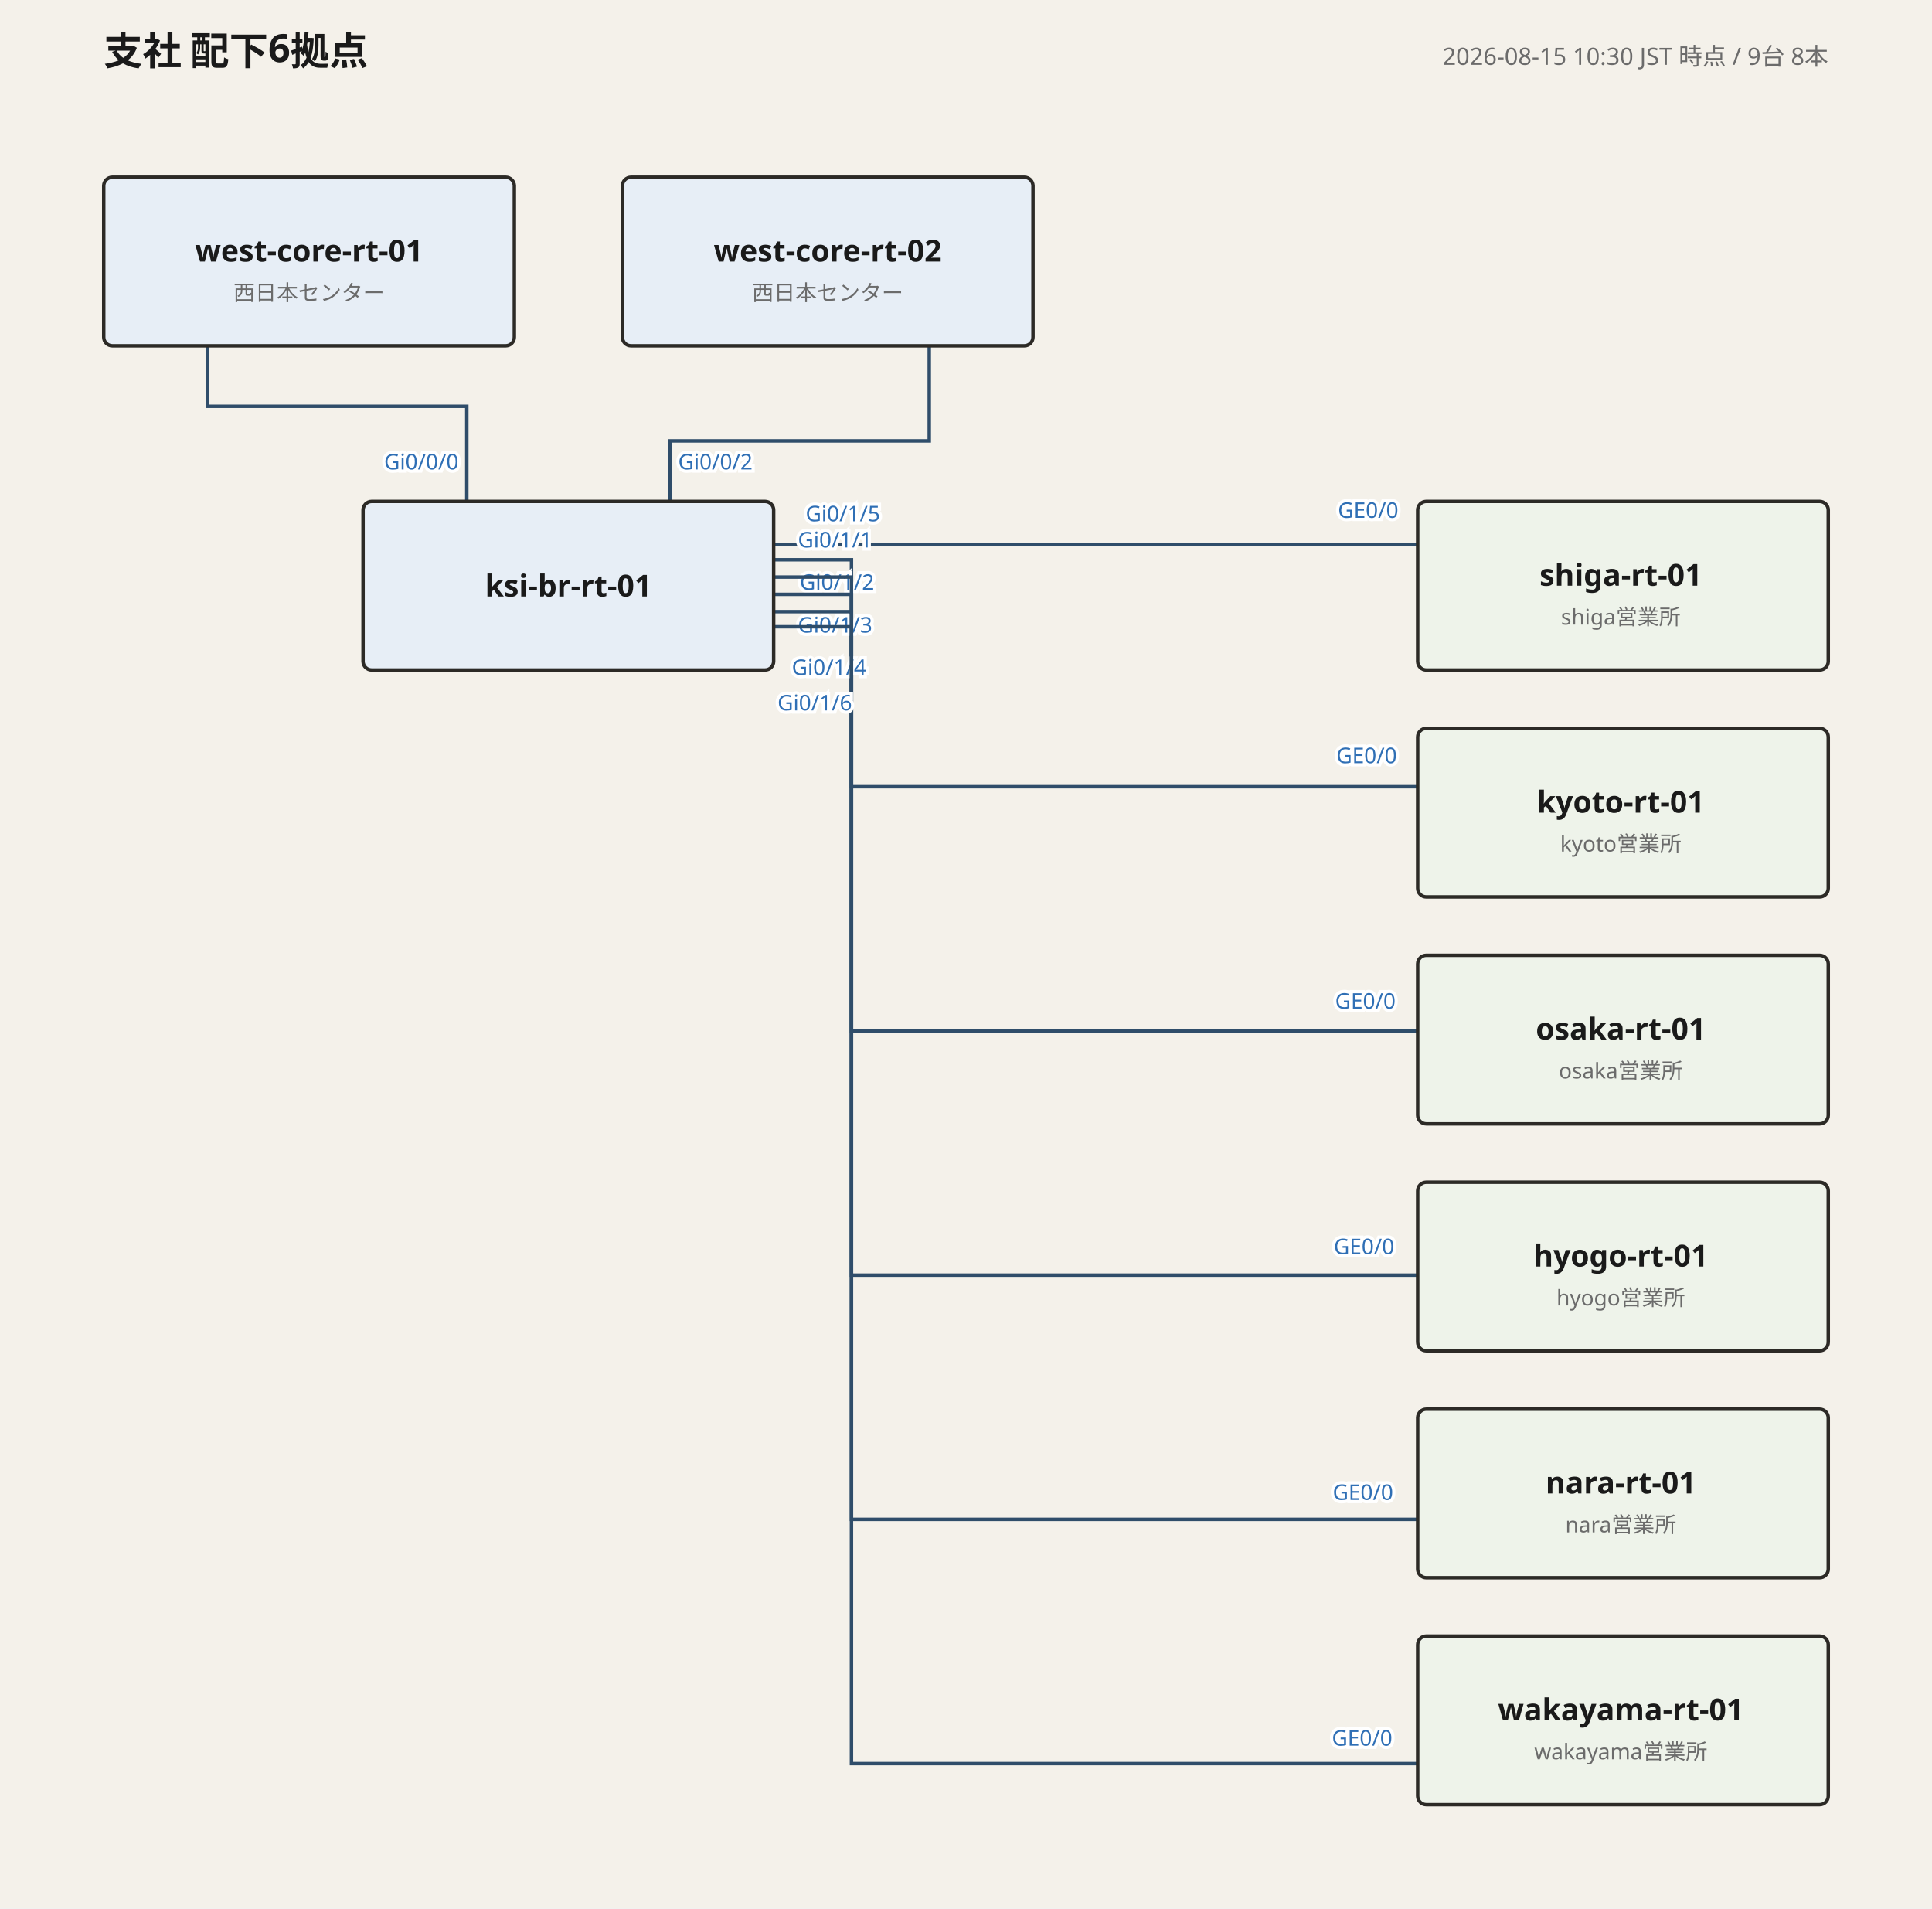
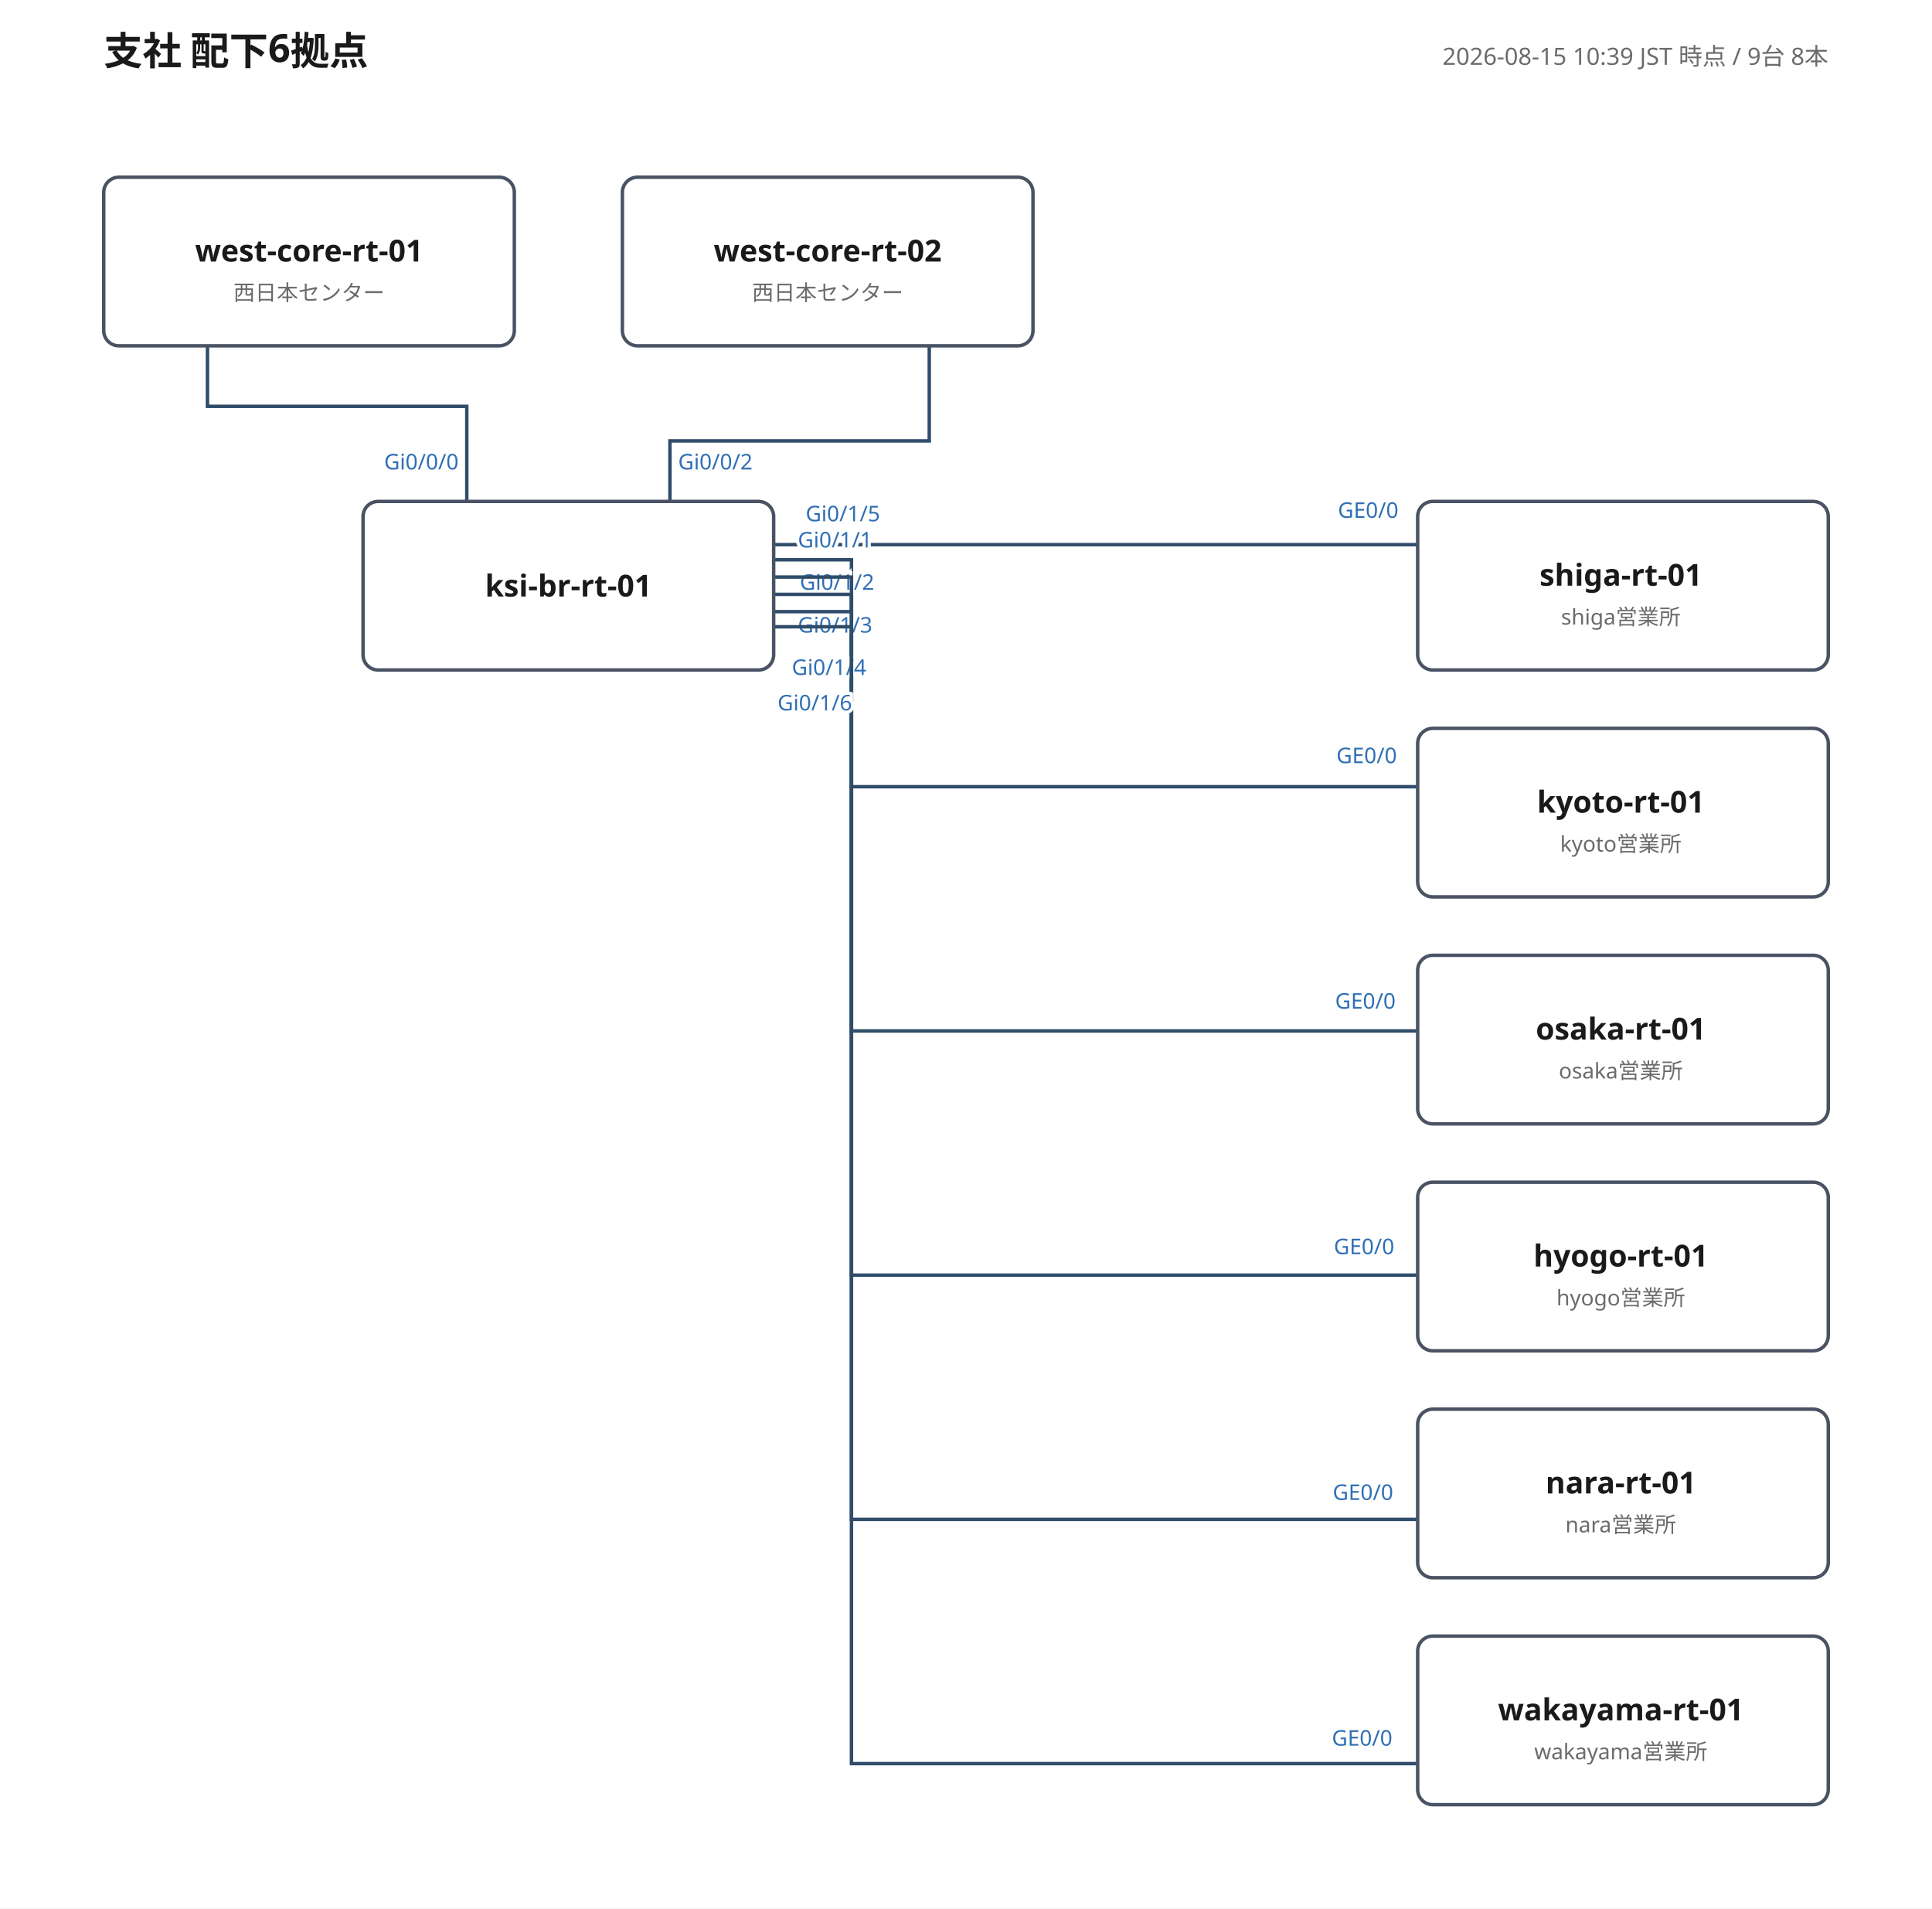
<svg xmlns="http://www.w3.org/2000/svg" width="894" height="883" viewBox="0 0 894 883" font-family="'Yu Gothic', 'Hiragino Kaku Gothic ProN', Meiryo, 'Noto Sans JP', sans-serif">
-   <rect width="100%" height="100%" fill="#f4f1ea" />
+   <rect width="100%" height="100%" fill="#ffffff" />
  <text x="48" y="30" font-size="18" font-weight="700" fill="#1a1a1a">支社 配下6拠点</text>
-   <text x="846" y="30" font-size="11" fill="#6b6b6b" text-anchor="end">2026-08-15 10:30 JST 時点 / 9台 8本</text>
+   <text x="846" y="30" font-size="11" fill="#6b6b6b" text-anchor="end">2026-08-15 10:39 JST 時点 / 9台 8本</text>
  <polyline points="216,232 216,188 96,188 96,160" fill="none" stroke="#2f4d6a" stroke-width="1.6" />
  <text class="port-label" x="212.2" y="217.2" font-size="10" fill="#2f6fb5" text-anchor="end" paint-order="stroke" stroke="#ffffff" stroke-width="3">Gi0/0/0</text>
  <text class="port-label" x="99.2" y="177.3" font-size="10" fill="#2f6fb5" text-anchor="end" paint-order="stroke" stroke="#ffffff" stroke-width="3" />
  <polyline points="310,232 310,204 430,204 430,160" fill="none" stroke="#2f4d6a" stroke-width="1.6" />
  <text class="port-label" x="313.8" y="217.2" font-size="10" fill="#2f6fb5" text-anchor="start" paint-order="stroke" stroke="#ffffff" stroke-width="3">Gi0/0/2</text>
  <text class="port-label" x="426.8" y="177.3" font-size="10" fill="#2f6fb5" text-anchor="start" paint-order="stroke" stroke="#ffffff" stroke-width="3" />
  <polyline points="358,252 394,252 394,252 628,252 656,252" fill="none" stroke="#2f4d6a" stroke-width="1.6" />
  <text class="port-label" x="369.2" y="253.3" font-size="10" fill="#2f6fb5" text-anchor="start" paint-order="stroke" stroke="#ffffff" stroke-width="3">Gi0/1/1</text>
  <text class="port-label" x="647.1" y="239.6" font-size="10" fill="#2f6fb5" text-anchor="end" paint-order="stroke" stroke="#ffffff" stroke-width="3">GE0/0</text>
  <polyline points="358,259 394,259 394,364 612,364 656,364" fill="none" stroke="#2f4d6a" stroke-width="1.6" />
  <text class="port-label" x="370.1" y="272.9" font-size="10" fill="#2f6fb5" text-anchor="start" paint-order="stroke" stroke="#ffffff" stroke-width="3">Gi0/1/2</text>
  <text class="port-label" x="646.4" y="353.1" font-size="10" fill="#2f6fb5" text-anchor="end" paint-order="stroke" stroke="#ffffff" stroke-width="3">GE0/0</text>
  <polyline points="358,267 394,267 394,477 596,477 656,477" fill="none" stroke="#2f4d6a" stroke-width="1.6" />
  <text class="port-label" x="369.2" y="292.7" font-size="10" fill="#2f6fb5" text-anchor="start" paint-order="stroke" stroke="#ffffff" stroke-width="3">Gi0/1/3</text>
  <text class="port-label" x="645.8" y="466.7" font-size="10" fill="#2f6fb5" text-anchor="end" paint-order="stroke" stroke="#ffffff" stroke-width="3">GE0/0</text>
  <polyline points="358,275 394,275 394,590 580,590 656,590" fill="none" stroke="#2f4d6a" stroke-width="1.6" />
  <text class="port-label" x="366.4" y="312.3" font-size="10" fill="#2f6fb5" text-anchor="start" paint-order="stroke" stroke="#ffffff" stroke-width="3">Gi0/1/4</text>
  <text class="port-label" x="645.2" y="580.3" font-size="10" fill="#2f6fb5" text-anchor="end" paint-order="stroke" stroke="#ffffff" stroke-width="3">GE0/0</text>
  <polyline points="358,283 394,283 394,703 564,703 656,703" fill="none" stroke="#2f4d6a" stroke-width="1.6" />
  <text class="port-label" x="372.8" y="241.2" font-size="10" fill="#2f6fb5" text-anchor="start" paint-order="stroke" stroke="#ffffff" stroke-width="3">Gi0/1/5</text>
  <text class="port-label" x="644.7" y="694.0" font-size="10" fill="#2f6fb5" text-anchor="end" paint-order="stroke" stroke="#ffffff" stroke-width="3">GE0/0</text>
  <polyline points="358,290 394,290 394,816 548,816 656,816" fill="none" stroke="#2f4d6a" stroke-width="1.6" />
  <text class="port-label" x="359.8" y="328.7" font-size="10" fill="#2f6fb5" text-anchor="start" paint-order="stroke" stroke="#ffffff" stroke-width="3">Gi0/1/6</text>
  <text class="port-label" x="644.3" y="807.7" font-size="10" fill="#2f6fb5" text-anchor="end" paint-order="stroke" stroke="#ffffff" stroke-width="3">GE0/0</text>
  <g>
-     <rect x="168" y="232" width="190" height="78" rx="4" fill="#e7eef6" stroke="#2c2a26" stroke-width="1.6" />
+     <rect x="168" y="232" width="190" height="78" rx="7" fill="#ffffff" stroke="#4a5364" stroke-width="1.6" />
    <text x="263" y="276" font-size="14" font-weight="700" fill="#1a1a1a" text-anchor="middle">ksi-br-rt-01</text>
  </g>
  <g>
-     <rect x="48" y="82" width="190" height="78" rx="4" fill="#e7eef6" stroke="#2c2a26" stroke-width="1.6" />
+     <rect x="48" y="82" width="190" height="78" rx="7" fill="#ffffff" stroke="#4a5364" stroke-width="1.6" />
    <text x="143" y="121" font-size="14" font-weight="700" fill="#1a1a1a" text-anchor="middle">west-core-rt-01</text>
    <text x="143" y="139" font-size="10" fill="#6b6b6b" text-anchor="middle">西日本センター</text>
  </g>
  <g>
-     <rect x="288" y="82" width="190" height="78" rx="4" fill="#e7eef6" stroke="#2c2a26" stroke-width="1.6" />
+     <rect x="288" y="82" width="190" height="78" rx="7" fill="#ffffff" stroke="#4a5364" stroke-width="1.6" />
    <text x="383" y="121" font-size="14" font-weight="700" fill="#1a1a1a" text-anchor="middle">west-core-rt-02</text>
    <text x="383" y="139" font-size="10" fill="#6b6b6b" text-anchor="middle">西日本センター</text>
  </g>
  <g>
-     <rect x="656" y="232" width="190" height="78" rx="4" fill="#eef3ea" stroke="#2c2a26" stroke-width="1.6" />
+     <rect x="656" y="232" width="190" height="78" rx="7" fill="#ffffff" stroke="#4a5364" stroke-width="1.6" />
    <text x="750" y="271" font-size="14" font-weight="700" fill="#1a1a1a" text-anchor="middle">shiga-rt-01</text>
    <text x="750" y="289" font-size="10" fill="#6b6b6b" text-anchor="middle">shiga営業所</text>
  </g>
  <g>
-     <rect x="656" y="337" width="190" height="78" rx="4" fill="#eef3ea" stroke="#2c2a26" stroke-width="1.6" />
+     <rect x="656" y="337" width="190" height="78" rx="7" fill="#ffffff" stroke="#4a5364" stroke-width="1.6" />
    <text x="750" y="376" font-size="14" font-weight="700" fill="#1a1a1a" text-anchor="middle">kyoto-rt-01</text>
    <text x="750" y="394" font-size="10" fill="#6b6b6b" text-anchor="middle">kyoto営業所</text>
  </g>
  <g>
-     <rect x="656" y="442" width="190" height="78" rx="4" fill="#eef3ea" stroke="#2c2a26" stroke-width="1.6" />
+     <rect x="656" y="442" width="190" height="78" rx="7" fill="#ffffff" stroke="#4a5364" stroke-width="1.6" />
    <text x="750" y="481" font-size="14" font-weight="700" fill="#1a1a1a" text-anchor="middle">osaka-rt-01</text>
    <text x="750" y="499" font-size="10" fill="#6b6b6b" text-anchor="middle">osaka営業所</text>
  </g>
  <g>
-     <rect x="656" y="547" width="190" height="78" rx="4" fill="#eef3ea" stroke="#2c2a26" stroke-width="1.6" />
+     <rect x="656" y="547" width="190" height="78" rx="7" fill="#ffffff" stroke="#4a5364" stroke-width="1.6" />
    <text x="750" y="586" font-size="14" font-weight="700" fill="#1a1a1a" text-anchor="middle">hyogo-rt-01</text>
    <text x="750" y="604" font-size="10" fill="#6b6b6b" text-anchor="middle">hyogo営業所</text>
  </g>
  <g>
-     <rect x="656" y="652" width="190" height="78" rx="4" fill="#eef3ea" stroke="#2c2a26" stroke-width="1.6" />
+     <rect x="656" y="652" width="190" height="78" rx="7" fill="#ffffff" stroke="#4a5364" stroke-width="1.6" />
    <text x="750" y="691" font-size="14" font-weight="700" fill="#1a1a1a" text-anchor="middle">nara-rt-01</text>
    <text x="750" y="709" font-size="10" fill="#6b6b6b" text-anchor="middle">nara営業所</text>
  </g>
  <g>
-     <rect x="656" y="757" width="190" height="78" rx="4" fill="#eef3ea" stroke="#2c2a26" stroke-width="1.6" />
+     <rect x="656" y="757" width="190" height="78" rx="7" fill="#ffffff" stroke="#4a5364" stroke-width="1.6" />
    <text x="750" y="796" font-size="14" font-weight="700" fill="#1a1a1a" text-anchor="middle">wakayama-rt-01</text>
    <text x="750" y="814" font-size="10" fill="#6b6b6b" text-anchor="middle">wakayama営業所</text>
  </g>
</svg>
